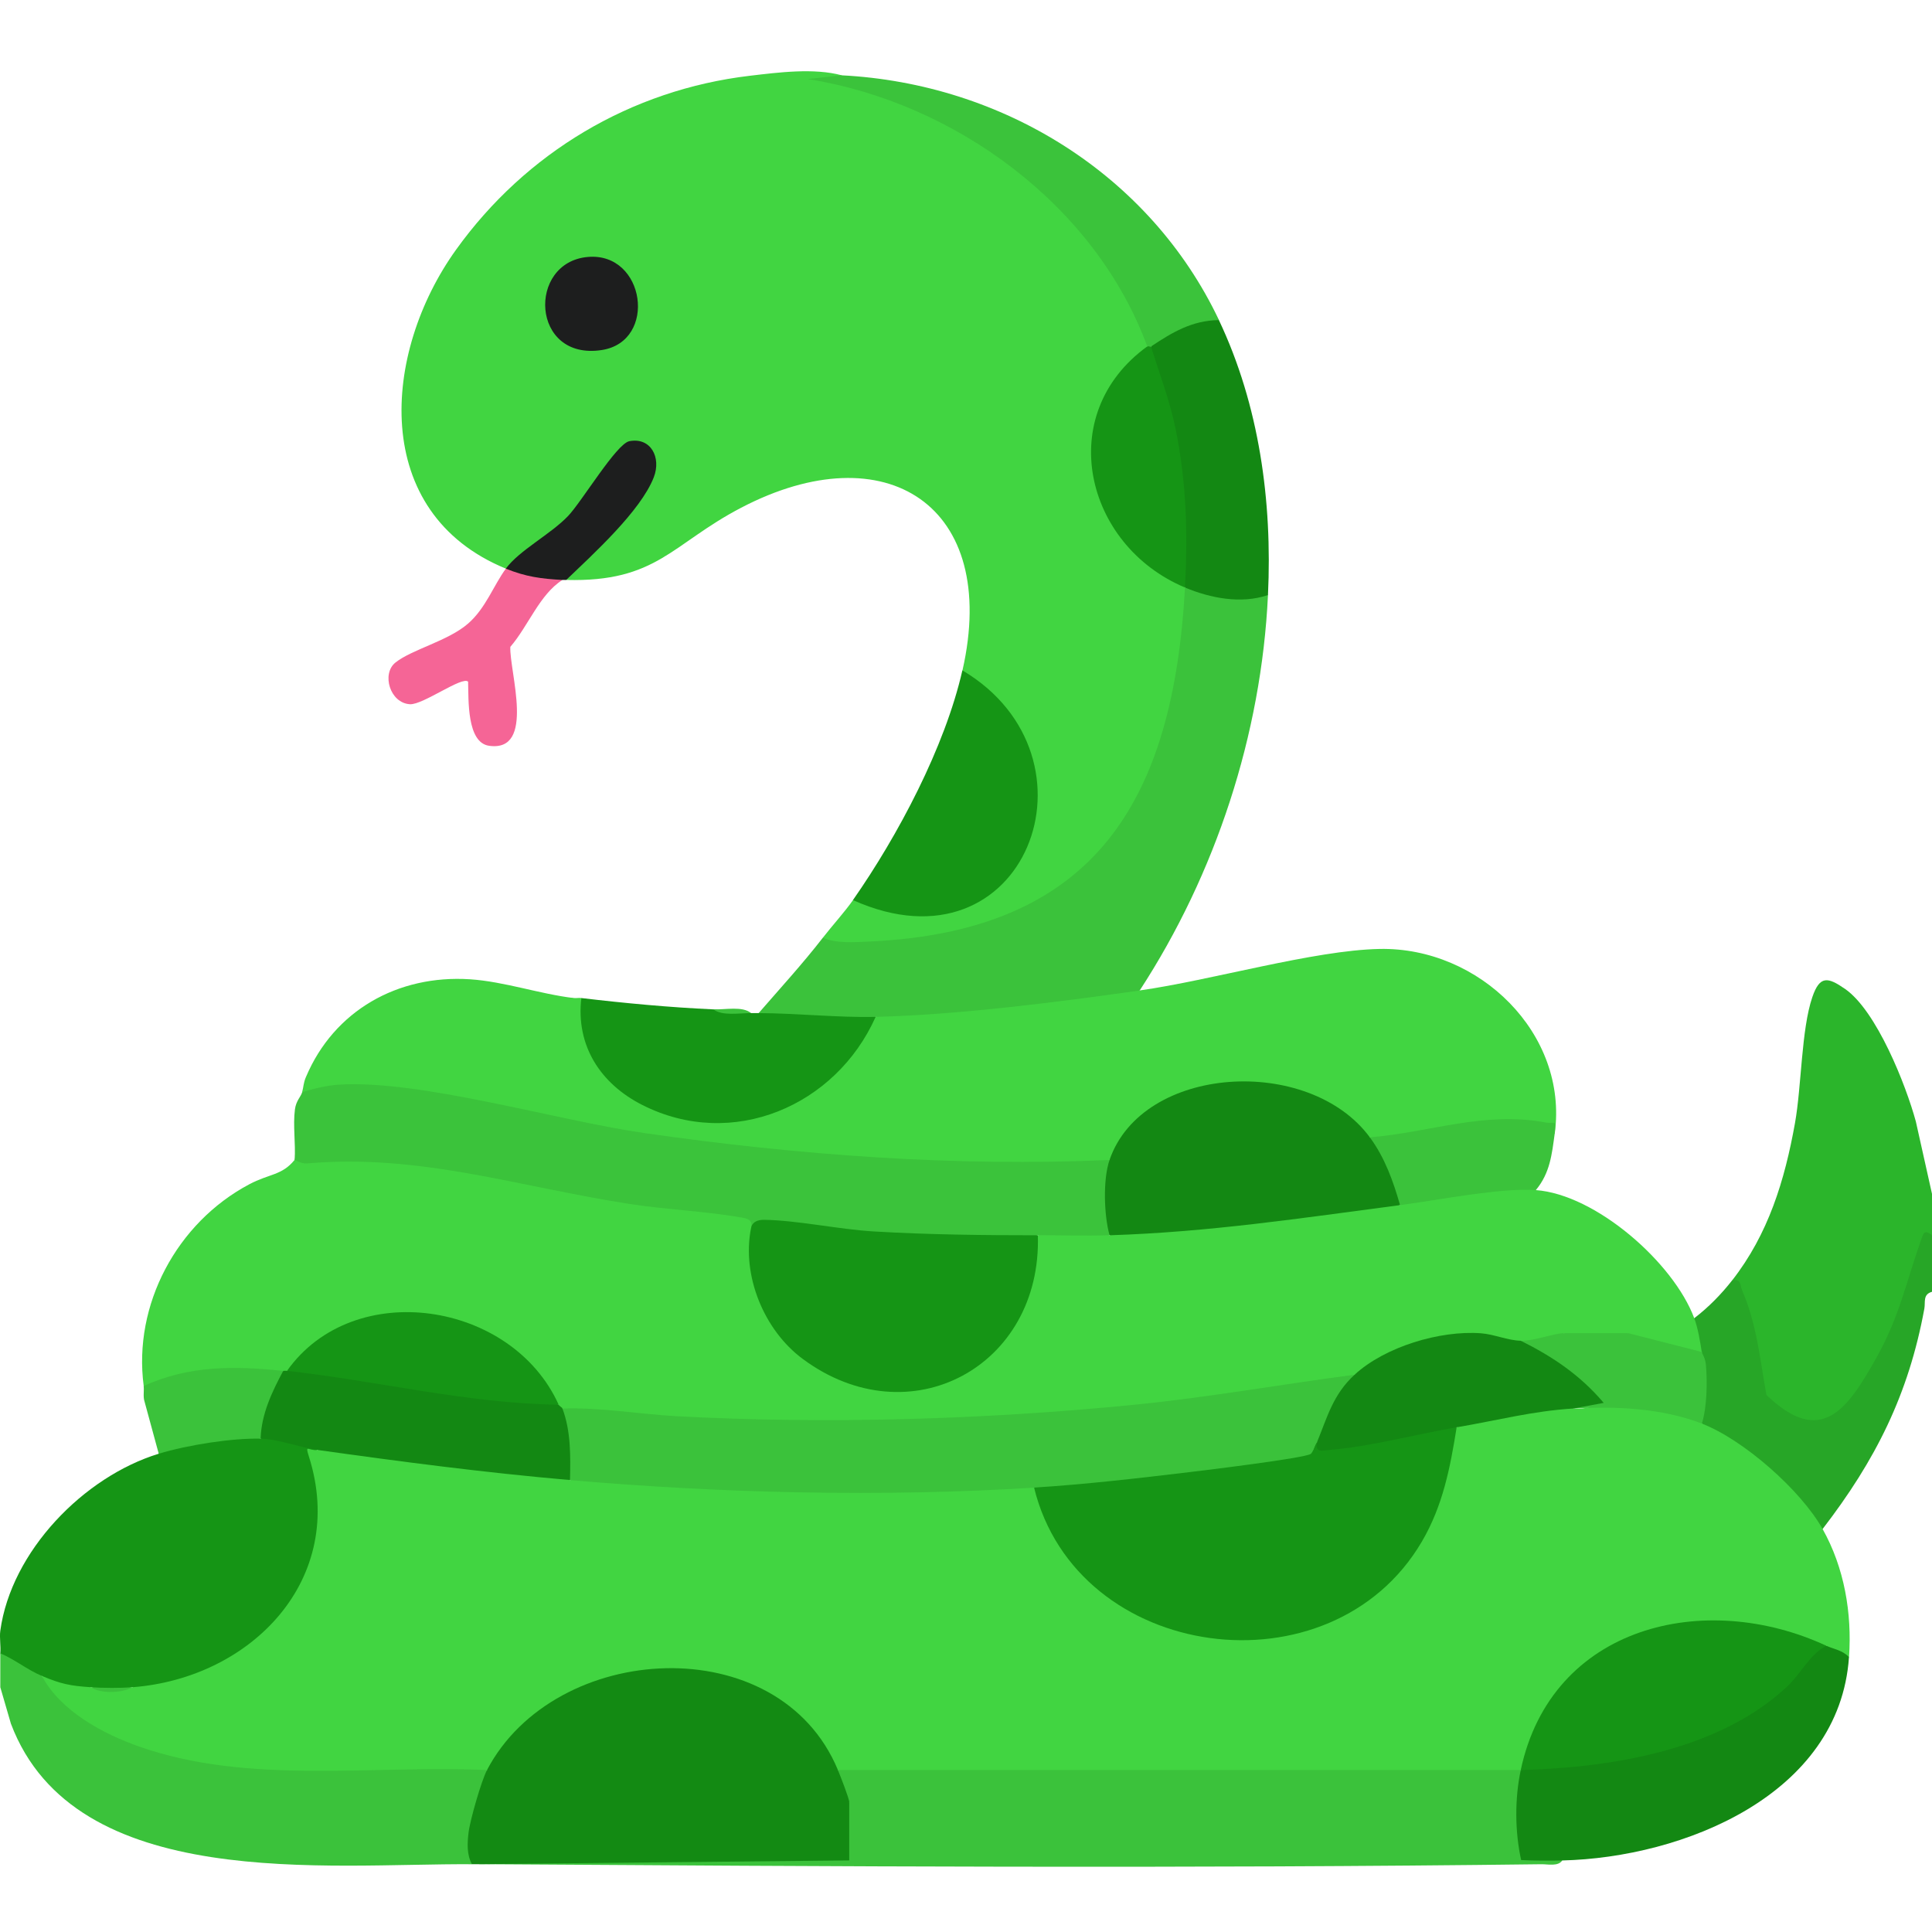
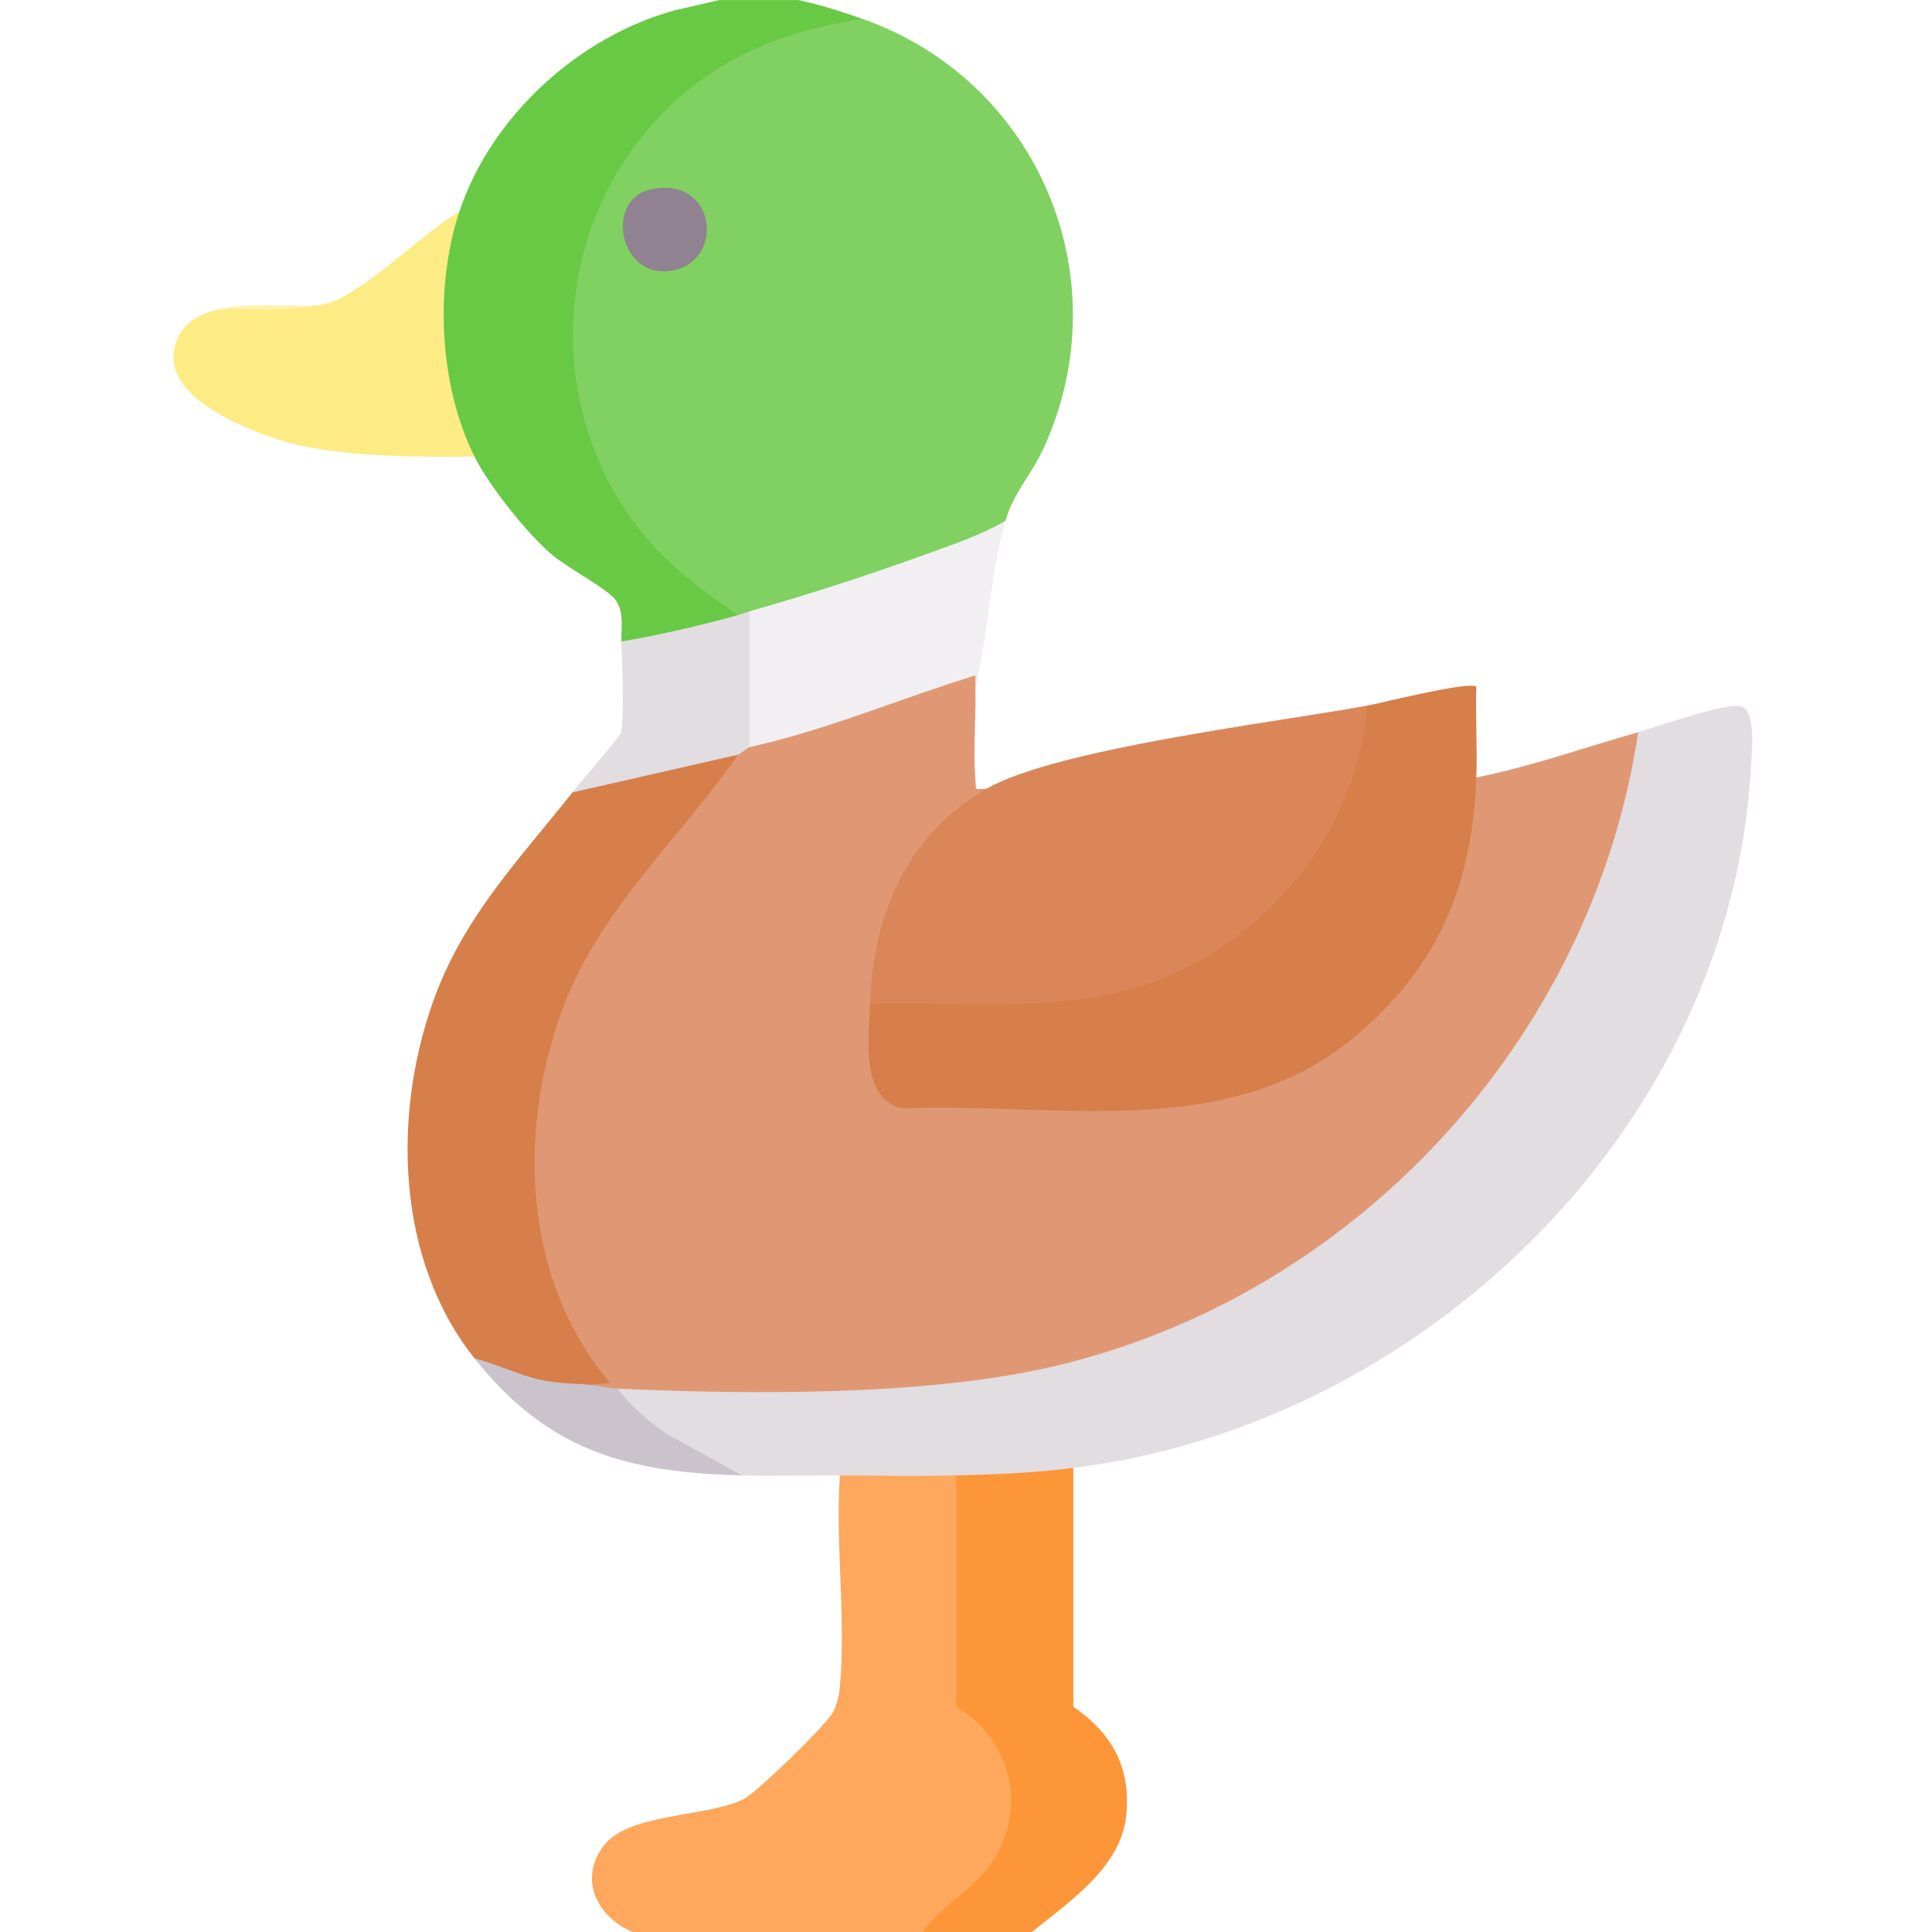
- <svg xmlns="http://www.w3.org/2000/svg" id="Ebene_1" version="1.1" viewBox="0 0 384 384">
+ <svg xmlns="http://www.w3.org/2000/svg" id="Layer_1" version="1.1" viewBox="0 0 384 384">
  <defs>
    <style>
      .st0 {
-         fill: #138a13;
+         fill: #e09874;
      }

      .st1 {
-         fill: #3bc33b;
+         fill: #cac3cb;
      }

      .st2 {
-         fill: #138813;
+         fill: #80d161;
      }

      .st3 {
-         fill: #27a627;
+         fill: #fd9638;
      }

      .st4 {
-         fill: #3bc23b;
+         fill: #db8658;
      }

      .st5 {
-         fill: #159515;
+         fill: #fdeb84;
      }

      .st6 {
-         fill: #41d541;
+         fill: #fda85c;
      }

      .st7 {
-         fill: #1d1e1e;
+         fill: #fef1ab;
      }

      .st8 {
-         fill: #f56596;
+         fill: #68c944;
      }

      .st9 {
-         fill: #2bb52b;
+         fill: #f2eff2;
+       }
+ 
+       .st10 {
+         fill: #d67f4a;
+       }
+ 
+       .st11 {
+         fill: #e1dde1;
+       }
+ 
+       .st12 {
+         fill: #908290;
      }
    </style>
  </defs>
-   <path class="st5" d="M63.05,288.19c-1.54,3.38-1.35-.37-.6.28,1.37,1.19,2.13,9.11,2.17,11.46.28,14.56-9.17,26.74-22.05,32.72-4.35,2.02-12.28,5.3-16.26,2.7-2.68.7-5.57.78-8.25,0-2.16,3.08-7.6.31-9.75-2.25-2.46,1.61-7.49-1.83-8.25-4.49.13-1.45-.19-3.1,0-4.49,2.17-15.8,16.59-30.62,31.49-35.18l.86-1.81c5.91-1.56,12-2.54,18.12-2.69l1.27,1.51c1.51-2.55,10.29-.25,11.25,2.25Z" />
-   <path class="st9" d="M384,237.29v8.23l-1.04,1c-2.58,10.52-6.22,21.63-12.59,30.46-6.39,8.86-13.11,8.85-20.57.94-1.32-7.98-2.88-15.87-5.54-23.41,7.21-9.21,10.47-19.9,12.51-31.3,1.31-7.34,1.25-18.59,3.44-25.01,1.49-4.37,3.1-4,6.5-1.65,6.27,4.34,12.09,19.05,14.08,26.36l3.21,14.38Z" />
-   <path class="st4" d="M8.31,333.1c12.79,12.81,29.88,16.95,47.97,17.26l37.83-.14c1.04.27,1.94.81,2.69,1.6l.96,1.5c-2.43,5.32-3.4,10.63-2.91,15.94l-1.05,1.27c-28.73-.2-78.92,5.73-91.63-27.93l-2.11-7.25v-6.74c2.9,1.22,5.35,3.27,8.25,4.49Z" />
-   <path class="st3" d="M384,245.52v11.23c-1.86.53-1.28,2.05-1.52,3.35-3.13,17.07-9.71,30.15-20.23,43.81l-1.89-.25c-5.4-7.95-12.95-14.61-21.59-18.87l-.51-1.84c-1.06-1.9-1.23-4.45-.54-7.67-.5-2.64-.32-4.83.54-6.55-2.16-.88-3.35-5.27-1.5-6.74,2.79-2.13,5.34-4.73,7.5-7.49,1.92-.4,1.54.92,2.03,2.05,2.92,6.77,3.5,13.54,4.8,20.7,10.96,10.58,16.21,2.65,21.8-7.28,4.66-8.29,5.87-14.82,8.87-23.33.51-1.44.64-2.4,2.25-1.13Z" />
-   <path class="st6" d="M167.29,14.97c.88,1.52-7.08.91-6.74.74.53-.28,5.24.09,6.57.26,17.25,2.26,37.01,15.62,48.21,28.65,3.4,3.96,13.84,18.25,13.18,22.66-.08.54-.26,1.06-.47,1.58l-.42,2.21c-15.65,12.56-10.05,35.61,7.08,43.68l.84,2.02c.61.88,1.27,1.85,1.32,2.95.45,9.8-3.88,26.82-7.97,35.86-11.67,25.8-38.17,35.09-64.87,32.56l-.47-1.76c1.84-2.37,4.39-5.18,6-7.49l2.22-.68c30.55,12.53,45.41-26.45,20.09-42.86l-.56-2.11c7.43-32.72-15.22-47.36-44-32.32-13.84,7.23-16.72,14.81-34.74,14.35l-.22-1.86c3-1.49,23.78-23.68,14.47-24.27-1.6-.1-2.1.34-3.1,1.6-6.05,8.74-12.04,16.03-21.04,22.12l-2.1.17c-27.1-11.1-24.64-42.92-9.91-63.42,13.82-19.24,34.71-31.75,58.37-34.55,5.7-.67,12.75-1.59,18.28-.09Z" />
-   <path class="st6" d="M58.55,230.55c.09-.35.21-.67.42-.92.93-1.15,25.11.36,29.32,1.31,19.92,4.13,39.93,7.38,60.05,9.73,2.02.33,2.34,1.45.95,3.36l1.25,1.6c-1.31,37.56,53.38,40.15,54.26,1.58l1.48-1.68c4.15-2.24,10.02-2.15,14.25,0l2.44-1.09c17.58-1.87,35.16-3.72,52.72-5.57l2.57.67,1.09-1.66c8.19-1.54,16.44-2.51,24.73-2.89l1.17,1.55c11.94.87,27.37,14.42,31.49,25.45.74,1.97,1.17,4.63,1.5,6.74-.22.55-.6,1.34-1.02,1.28-1.23-.15-12.4-2.9-12.93-3.31-.49-.38-.6-1.09-.67-1.72-.38,2.16-9.98,1.97-11.7,1.5l-1.05-1.5c-1.09,3.07-5.82,2.39-8.62,1.5l-1.14,1.42c-10.18-3.16-21.32-.76-29.86,5.58l-1.99-.26c-.85.5-1.7.97-2.6,1.35s-1.76.73-2.67.87c-49.59,7.83-100.3,10.82-149.8,5.98l-2.4-1.47c-1.03,1.04-1.49.58-.75-.75l-2.06-.8c-9.65-17.82-36.22-22.13-49.85-6.42l-2.08.48c-.18.65-.44.64-.75,0l-2.07,1.3c-7.84-.77-15.89-.62-23.3,2.32l-2.37-.63c-2.13-16.1,6.58-32.42,20.98-40.06,4.01-2.13,6.49-1.74,9.01-4.85Z" />
-   <path class="st6" d="M309.01,225.31c-11.21-1.76-22.76-1.08-34.64,2.05l-2.1-1.3-2.08-.22c-12-13.37-39.23-13.07-47.75,3.92l-1.91.78c-2.1.81-4.27,1.6-6.54,1.73-44.73,2.56-89.69-6.03-132.53-14.43-6.72-.82-13.7-1.61-20.05.38l-1.36-1.15c.29-1.02.24-1.78.75-2.99l2.08-2.1c4.89-1.16,9.93-1.07,14.92-.87l39.29,7.22c-3.18-4.1-7.03-12.33-6.1-17.52.41-2.28.47-2.37,3.05-2.45.49.06,1.01-.06,1.5,0l1.37,1.56c1.93,29.66,44.95,27.12,55.04,3.07l2.08-.89c.56-.4,1.13-.77,1.74-1.05s1.17-.51,1.77-.56c15.1-1.44,30.12-3.01,45.21-4.61.6-.06,1.23.08,1.87.24s1.29.44,1.91.74c14.13-2,34.61-7.99,47.65-8.25,19.86-.4,37.55,16.86,34.84,36.69Z" />
-   <path class="st4" d="M252.02,118.27c-1.31,27.74-10.41,55.45-25.5,78.6-16.46,2.33-36.06,4.84-52.49,5.24-1.6,1.5-3.71,1.98-6.32,1.44-5.23.12-12.54.1-16.92-2.19,4.29-4.94,8.73-9.79,12.75-14.97,2.79,1.18,6.38.88,9.37.74,45.03-2.06,60.28-28.29,62.62-70.35l1.71-.93c4.19,1.57,8.76,2.39,13.17,1.34l1.61,1.08Z" />
-   <path class="st1" d="M220.53,230.55l1.18,1.28c-.9,4.07-.74,8.35.05,12.42l-1.23,1.26c-4.72.15-9.52,0-14.25,0l-2.97,1c-18.33.31-36.34-.52-54.02-2.49.36-1.63-.78-1.83-2.03-2.05-7.02-1.23-14.89-1.55-22.11-2.67-22.13-3.43-41.74-10.03-64.09-8.06-1.3.11-2.42-.79-2.5-.69.23-3.25-.36-6.86.06-10.05.23-1.75,1.19-2.52,1.44-3.42,2.1-.67,4.97-1.34,7.14-1.49,16.22-1.06,43.4,7.1,60.84,9.61,30.41,4.38,61.85,6.72,92.5,5.35Z" />
-   <path class="st5" d="M141.79,200.61l7.5.75c.5,0,1,0,1.5,0,7.58.03,15.99.93,23.25.75-7.89,17.7-28.47,26.6-46.4,17.5-8.25-4.19-13.22-11.73-12.09-21.24,8.63,1.02,17.56,1.86,26.25,2.25Z" />
-   <path class="st5" d="M169.53,178.9c8.95-12.81,18.28-30.41,21.75-45.66,29.08,17.26,12.55,61.06-21.75,45.66Z" />
-   <path class="st6" d="M114.04,198.36c-1.65.52-1.58,1.9-1.53,3.33.25,7.62,3.5,14.72,9.78,19.12l-44.63-8.21c-5.96-.2-11.18-.31-16.86,1.49,5.57-13.24,18.31-20.38,32.61-19.45,6.83.45,13.88,2.93,20.63,3.73Z" />
-   <path class="st2" d="M242.27,63.63c8.01,16.9,10.63,36,9.75,54.64-5.35,1.82-11.47.62-16.5-1.5l-1.35-3.23c.69-14.24-1.02-28.59-6.09-41.88l.69-2.79c.46-3.91,10.65-8.37,13.5-5.24Z" />
-   <path class="st1" d="M167.29,14.97c31.96,1.64,61.26,19.71,74.99,48.65-5.37.06-9.31,2.46-13.5,5.24-.25.65-.5.65-.75,0-10.3-28.04-38.22-48.51-67.48-53.15l6.74-.74Z" />
-   <path class="st8" d="M111.79,115.27c-4.53,2.85-6.78,9.15-10.36,13.3-.2,4.93,5.09,20.97-4.22,19.66-4.46-.63-4.06-9.21-4.17-12.74-1.13-1.18-8.97,4.63-11.56,4.48-3.99-.23-5.67-6.04-2.9-8.27,3.29-2.64,10.5-4.29,14.49-7.79,3.48-3.05,5.03-7.55,7.47-10.88,2.64-1.05,9.38.05,11.25,2.25Z" />
-   <path class="st4" d="M272.27,226.06c11.99-1,22.71-5.24,34.88-2.97,1.98.37,2.08-.82,1.86,2.22-.56,4.1-.92,7.83-3.75,11.23-6.95-.51-19.44,2-27,2.99-1.96-1.36-3.27-3.63-3.94-6.81-1.65-2.32-2.33-4.54-2.06-6.66Z" />
-   <path class="st4" d="M56.3,272.47c.56,2.11-.02,4.54-1.74,7.3-.34,2.79-1.26,4.85-2.76,6.18-5.63-.15-14.59,1.26-20.25,2.99l-2.81-10.33c-.35-1.01-.06-2.17-.19-3.14,9.13-4.11,18.01-4.01,27.75-2.99Z" />
-   <path class="st7" d="M112.54,115.27c-.25,0-.5.01-.75,0-4.19-.23-7.29-.63-11.25-2.25,2.67-3.65,8.88-6.8,12.38-10.47,2.74-2.88,9.62-14.38,12.17-14.86,4.27-.82,6.37,3.25,4.86,7.16-2.61,6.75-12.18,15.39-17.41,20.42Z" />
-   <path class="st4" d="M149.29,201.36c-2.35-.01-5.77.62-7.5-.75,2.39.11,5.74-.69,7.5.75Z" />
-   <path class="st6" d="M338.26,282.95c8.3,3.22,19.66,13.22,24,20.96,4.32,7.69,5.85,16.7,5.25,25.45-1.89.84-4.47.04-4.5-2.25l-2.38.58c-21.82-9.55-50.07-2.77-56.41,22.41l-1.95,1.71-.53,1.5h-133.77l-1.44-1.5-2.13-1.09c-12.82-24.97-51.48-22.25-65.42.27l-2.18.82c-22.66-1.03-47.46,2.99-69.17-4.68-7.22-2.55-15.58-7.03-19.31-14.03,3.83,1.62,5.63,1.97,9.75,2.25,2.7.77,5.54.69,8.25,0,23.69-1.81,42.82-21.54,35.07-45.87-.82-2.57-.03-1.05,1.67-1.29,2.62-.36,5.28-.7,7.92-.41,11.55,1.26,23.19,2.68,34.7,4.19,2.63.35,5.15,1.26,7.62,2.21l3.71-.69c28.23,1.45,56.57,2.11,84.84,1.41l3.69.78,1.96,1.49c15.1,41.87,77.36,33.93,80.22-11.71l1.81-1.75,2.23-1.92c3.97-1.16,14.54-3.31,18.34-3.12,1.02.05,1.9.69,2.68,1.29,2.6.11,4.65-.45,6.14-1.67,3.22-.46,15.27,1.02,17.91,2.56.77.45,1.15,1.31,1.45,2.11Z" />
-   <path class="st4" d="M302.26,351.81l1.12,2.16c-.49,4.94-.58,9.84-.26,14.71,2.49-.76,5.35-.74,7.39,1.09-.78,1.24-2.85.75-4.11.76-70.28.87-140.82.44-211.1-.01l.5-1.5c24.02-.24,48.04-.49,72.07-.73l.92,1.49c-2.45-1.1-2.34-10.29,0-11.6-2.17.39-4.09-5.2-2.25-6.36h135.73Z" />
-   <path class="st0" d="M166.54,351.81c.47,1.13,2.25,5.67,2.25,6.36v11.6l-73.49.75c-.5,0-1,0-1.5,0-1.05-1.9-.92-4.21-.67-6.29.3-2.48,2.55-10.3,3.67-12.43,13.5-25.69,58.01-28.25,69.74,0Z" />
-   <path class="st2" d="M363,327.11c1.45.67,3.2.87,4.5,2.25-1.88,27.43-33,39.86-56.99,40.42-2.71.06-5.47.05-8.17-.08-1.25-5.64-1.29-12.19-.08-17.88l2.11-1.57c21.1-.77,43.23-5.61,56.15-23.29l2.48.16Z" />
-   <path class="st2" d="M111.04,279.2c.13.28.67.52.75.75,3.61,1.58,4.24,11.67,1.5,14.22-16.85-1.46-33.51-3.64-50.24-5.99-3.29-.46-7.82-2.15-11.25-2.25.15-4.87,2.26-9.3,4.5-13.47.25.03.5-.03.75,0l1.91-.78c16.1,2.17,32.27,4.14,48.52,5.92l3.56,1.6Z" />
-   <path class="st4" d="M26.31,335.35c-2.07,1.21-6.38,1.31-8.25,0,2.47.17,5.79.19,8.25,0Z" />
-   <path class="st4" d="M338.26,268.73c.07.42.68,1.14.8,2.53.31,3.43.22,8.42-.8,11.69-7.88-3.06-17.16-3.49-25.5-2.99-.03-1.4.92-2.08,2.85-2.06-3.11-3.9-7.78-6.72-12.24-9.17l-1.1-2.25c2.74.06,6.57-1.5,8.62-1.5h12.75l14.62,3.74Z" />
-   <path class="st5" d="M235.52,116.77c-19.94-8.37-26.14-34.41-7.5-47.91.16-.12.58.12.75,0,1.68,5.44,3.76,10.83,4.9,16.44,2.14,10.53,2.44,20.86,1.85,31.46Z" />
-   <path class="st7" d="M116.84,51.07c11.43-.99,13.9,16.77,2.78,18.5-14.11,2.19-14.88-17.45-2.78-18.5Z" />
-   <path class="st4" d="M269.27,273.22l.14,1.96c-2.65,3.22-4.58,6.86-5.79,10.93l-1.85.59c1.1,2.31.75,3.3-2,4.09-16.91,2.72-34.39,5.23-51.99,5.74l-2.25-.85c-30.24,1.9-62.02,1.12-92.24-1.5.11-4.76.19-9.71-1.5-14.22,7.64-.26,15.25,1.12,22.84,1.53,29.75,1.59,61.05.66,90.76-2.28,14.68-1.45,29.27-4.07,43.87-5.98Z" />
-   <path class="st5" d="M206.28,245.52c.82,26.08-25.5,40.33-46.74,24.57-7.68-5.69-12.18-16.57-10.25-26.07.25-1.23,1.45-1.59,2.59-1.57,6.63.09,14.9,1.91,21.79,2.31,10.84.64,21.75.76,32.61.76Z" />
-   <path class="st2" d="M272.27,226.06c2.96,4.01,4.66,8.73,6,13.47-19.59,2.56-37.77,5.35-57.74,5.99-1.11-4.02-1.33-11.1,0-14.97,6.54-18.98,39.68-20.87,51.74-4.49Z" />
-   <path class="st2" d="M302.26,266.48c6.43,3.21,11.81,6.84,16.49,12.35l-6,1.12c-8.14.49-15.24,2.39-23.25,3.74l-1.83,1.85-21.09,3.92c-4.91.98-6.52.05-4.83-2.77,2.04-4.95,3.16-9.49,7.5-13.47,6.04-5.55,16.97-8.83,25.11-8.22,2.58.19,5.34,1.43,7.88,1.48Z" />
-   <path class="st5" d="M111.04,279.2c-18.13-.24-36.08-4.75-53.99-6.74,13.25-18.67,44.73-13.83,53.99,6.74Z" />
-   <path class="st5" d="M289.52,283.7c-1.29,8.04-2.73,15.56-6.9,22.68-18,30.75-68.6,24-77.09-10.71,10.1-.63,20.84-1.87,31.02-3.09,3.37-.4,22.68-2.76,23.97-3.6.29-.19,1.03-1.78,1.24-2.29-.43,2.19,1.16,1.59,2.58,1.48,7.84-.6,17.21-3.13,25.16-4.48Z" />
-   <path class="st5" d="M363,327.11c-3.35,1.7-4.96,5.49-7.9,8.21-13.6,12.63-34.91,16.01-52.84,16.49,6.11-28.75,36.61-35.91,60.74-24.7Z" />
+   <path class="st6" d="M190.13,293.25l1.5.7v44.37c19.02,13.47,10.81,36.06-8.23,45.69h-57.64c-6.91-2.92-10.75-10.14-5.99-16.88,4.83-6.85,20.36-5.85,27.95-9.49,2.6-1.25,16.56-14.83,17.86-17.35.89-1.72,1.21-3.45,1.38-5.37,1.17-13.26-.93-28.21-.03-41.66,7.22-2.28,15.96-2.17,23.2,0Z" />
+   <path class="st8" d="M158.69,0c4.42.98,8.46,2.25,12.73,3.75l-2.25,1.9c-58.48,8.08-73.48,83.44-23.53,114.07l1.07,2.54c-6.28,4.23-15.73,6.41-23.2,5.25-.1-2.88.61-5.71-1.14-8.23-1.49-2.15-9.84-6.6-12.69-9.04-4.99-4.27-12.43-13.63-15.37-19.48-.5-.16-.98-.35-1.41-.63-3.4-2.16-5.75-18.09-6.06-22.73-.53-8.02-.54-19.08,4.48-25.39,6.31-18.89,23.71-34.78,42.83-39.96l8.82-2.04h15.72Z" />
+   <path class="st3" d="M213.33,291.75v47.47c7.81,5.41,11.55,12.17,10.48,21.91-1.1,10.07-11.52,17.05-18.72,22.87h-21.71c3.62-5.22,9.63-8.13,13.34-13.25,7.75-10.69,4.47-24.86-6.62-31.53v-45.97s2.8-1.57,2.8-1.57l17.43-1.09,2.98,1.16Z" />
+   <path class="st0" d="M148.96,148.5l3.31-2.32c13.28-3.91,26.45-8.18,39.51-12.82,2.28-1.22,2.98-.18,2.09,3.15.15,5.99-.46,12.54,0,18.41.18,2.3-.37,1.93,2.25,1.84l-1.13,2.44c-13.21,8.28-19.67,23-20.47,38.22l-1.6,2.1,1.47.82c-.47,4.33-1.23,18.24,5.19,18.53,11.74.52,25.22.66,36.99.49,18.52-.26,35.44-1.55,50.61-13.49,15.51-12.22,23.82-29.06,24.63-48.77l1.62-2.57c10.93-2.2,21.49-5.96,32.19-9,.52,1.19,1.02,2.46.91,3.78-2.19,25.41-20.99,58.23-37.91,76.89-43.83,48.35-100.59,55.44-162.61,51.47l-3.24-1.64c-.98,2.28-4.69,1.49-5.24-.75l.44-1.55c-21.95-33.07-15.07-68.72,7.55-99.25,4.97-6.71,12.03-16.17,17.63-22.04l3.57-2.41c-1.39-1.7.7-2.99,2.25-1.5Z" />
+   <path class="st2" d="M199.86,103.5l-1.98,2.77c-13.85,6.11-28.76,10.72-43.52,15.23-.82.25-1.71.25-2.64.25s-1.84-.11-2.76-.25c-.36,2.02-.96,2.65-2.25.75-9.36-6.28-17.53-12.77-23.52-22.56-17.97-29.36-9.27-68.29,20-86.34,8.75-5.39,18.12-8.02,28.22-9.6,34.79,12.22,51.51,51.32,36.06,85.25-2.47,5.42-6.02,8.87-7.61,14.5Z" />
+   <path class="st11" d="M213.33,291.75c-8.13,1.01-15.05,1.31-23.2,1.5-7.7.18-15.5.03-23.2,0-6.47-.03-13,.17-19.46,0-5.66-.11-25.26-11.83-24.99-15.97.03-.43.14-.86.28-1.28,26.08,1.18,60.72,1.49,85.94-4.26,60.23-13.73,107.79-64.95,116.91-126.24,3.89-1.11,17.65-5.94,20.43-5.11,3.03.9,2.16,8.83,2.02,11.48-3.77,71.97-64.98,131.25-134.73,139.88Z" />
+   <path class="st10" d="M271.72,140.25c2.97-.55,20.48-4.97,21.71-3.75-.17,5.98.21,12.03,0,18-.78,21.52-7.64,37.88-24.35,51.73-25.3,20.96-59.33,12.8-89.63,14.1-8.52-1.73-6.75-14.13-6.53-20.83.77-.78,1.68-1.31,2.73-1.57,33.54,1.41,64.74,1.15,84.83-29.64,5.11-7.83,8.49-16.69,9.56-26.01l1.69-2.04Z" />
+   <path class="st4" d="M271.72,140.25c-1.92,26.22-22.15,49.64-47.34,56.45-16.5,4.46-34.52,2.25-51.47,2.8.57-17.6,7.32-33.67,23.2-42.75,13.94-7.97,57.67-13.2,75.6-16.5Z" />
+   <path class="st9" d="M193.87,136.5c-.02-.75.02-1.5,0-2.25-14.91,4.55-29.54,10.86-44.91,14.25-.59-.16-1.47-.42-1.5-.88-.22-3.29-.57-23.33,0-25.02l1.5-1.1c11.56-3.27,23.52-7.15,34.82-11.24,5.36-1.94,11.24-3.92,16.08-6.76-3.04,10.72-3.39,22.18-5.99,33Z" />
+   <path class="st10" d="M146.71,150c-11.88,17.06-27.66,30.84-34.99,50.81-8.95,24.39-7.68,53.66,9.54,74.06l-3.74.37c-1.88,2.23-7.35,1.19-10.21.51-4.67-1.11-9.25-2.66-12.99-5.76-15.5-19.46-16.36-48.08-8.25-70.89,6-16.85,16.94-28.01,27.71-41.61l3.64-2.37c9.37-2.13,18.74-4.27,28.1-6.4l1.19,1.27Z" />
+   <path class="st5" d="M94.32,90.75c-10.78.1-21.69.08-32.34-1.72-7.72-1.3-27.93-8.27-27.5-18.09.24-5.59,4.06-8.35,8.94-9.44l19.46-.75c2.33-.48,3.15-.55,5.35-1.77,7.68-4.26,15.48-12.23,23.1-16.98-4.98,14.88-4.08,34.65,2.99,48.75Z" />
+   <path class="st11" d="M148.96,121.5v27l-2.25,1.5-32.94,7.5c1.37-1.73,9.35-11,9.58-11.78.83-2.81.28-14.46.15-18.22,7.79-1.33,15.6-3.15,23.2-5.25.73-.2,1.47-.53,2.25-.75Z" />
+   <path class="st1" d="M117.52,275.25c1.46.14,3.06.65,5.24.75,2.58,3.54,5.99,6.31,9.49,8.86l15.21,8.39c-22.75-.58-38.48-4.83-53.15-23.25,4.53,1.11,8.72,3.31,13.31,4.29,3.46.74,6.54.64,9.9.96Z" />
+   <path class="st7" d="M62.88,60.75c-6.3,1.3-12.91.59-19.46.75,6.26-1.39,12.93-.53,19.46-.75Z" />
+   <path class="st12" d="M129.28,37.66c12.79-2.93,15.02,13.71,4.75,16.03-10.81,2.44-14.12-13.89-4.75-16.03Z" />
</svg>
